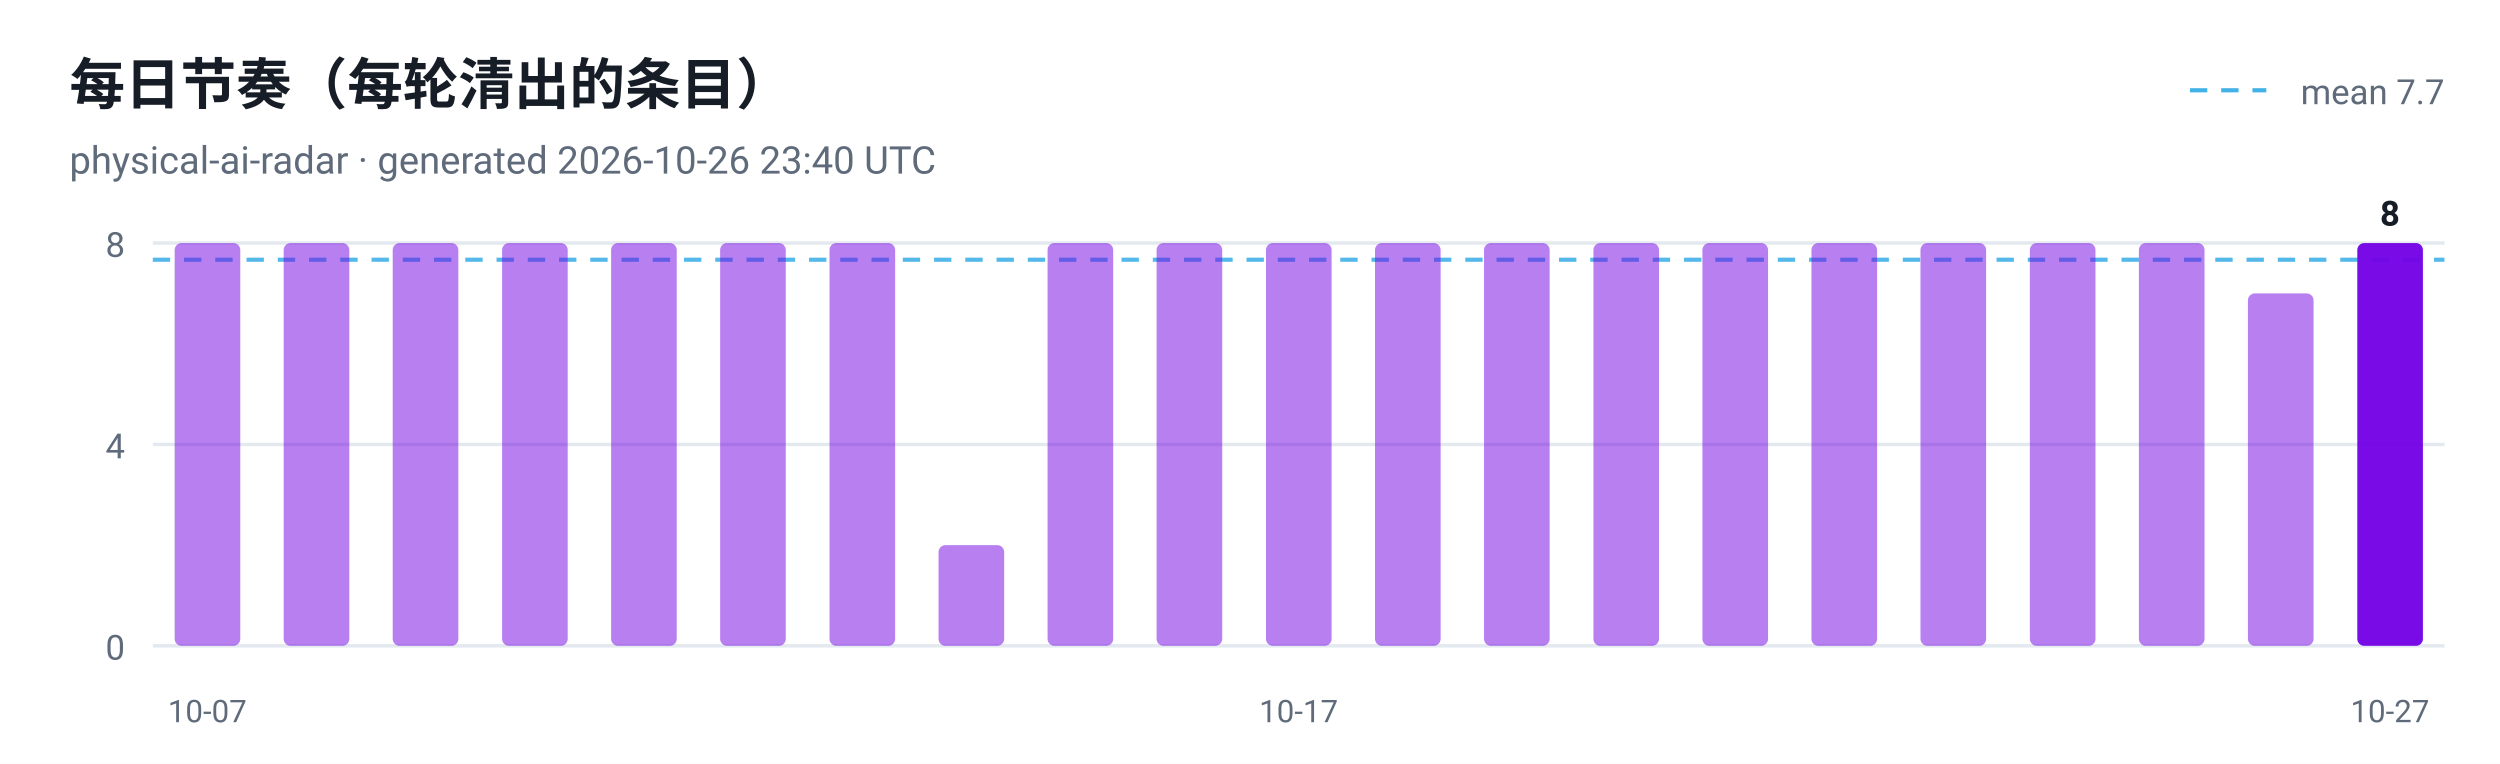
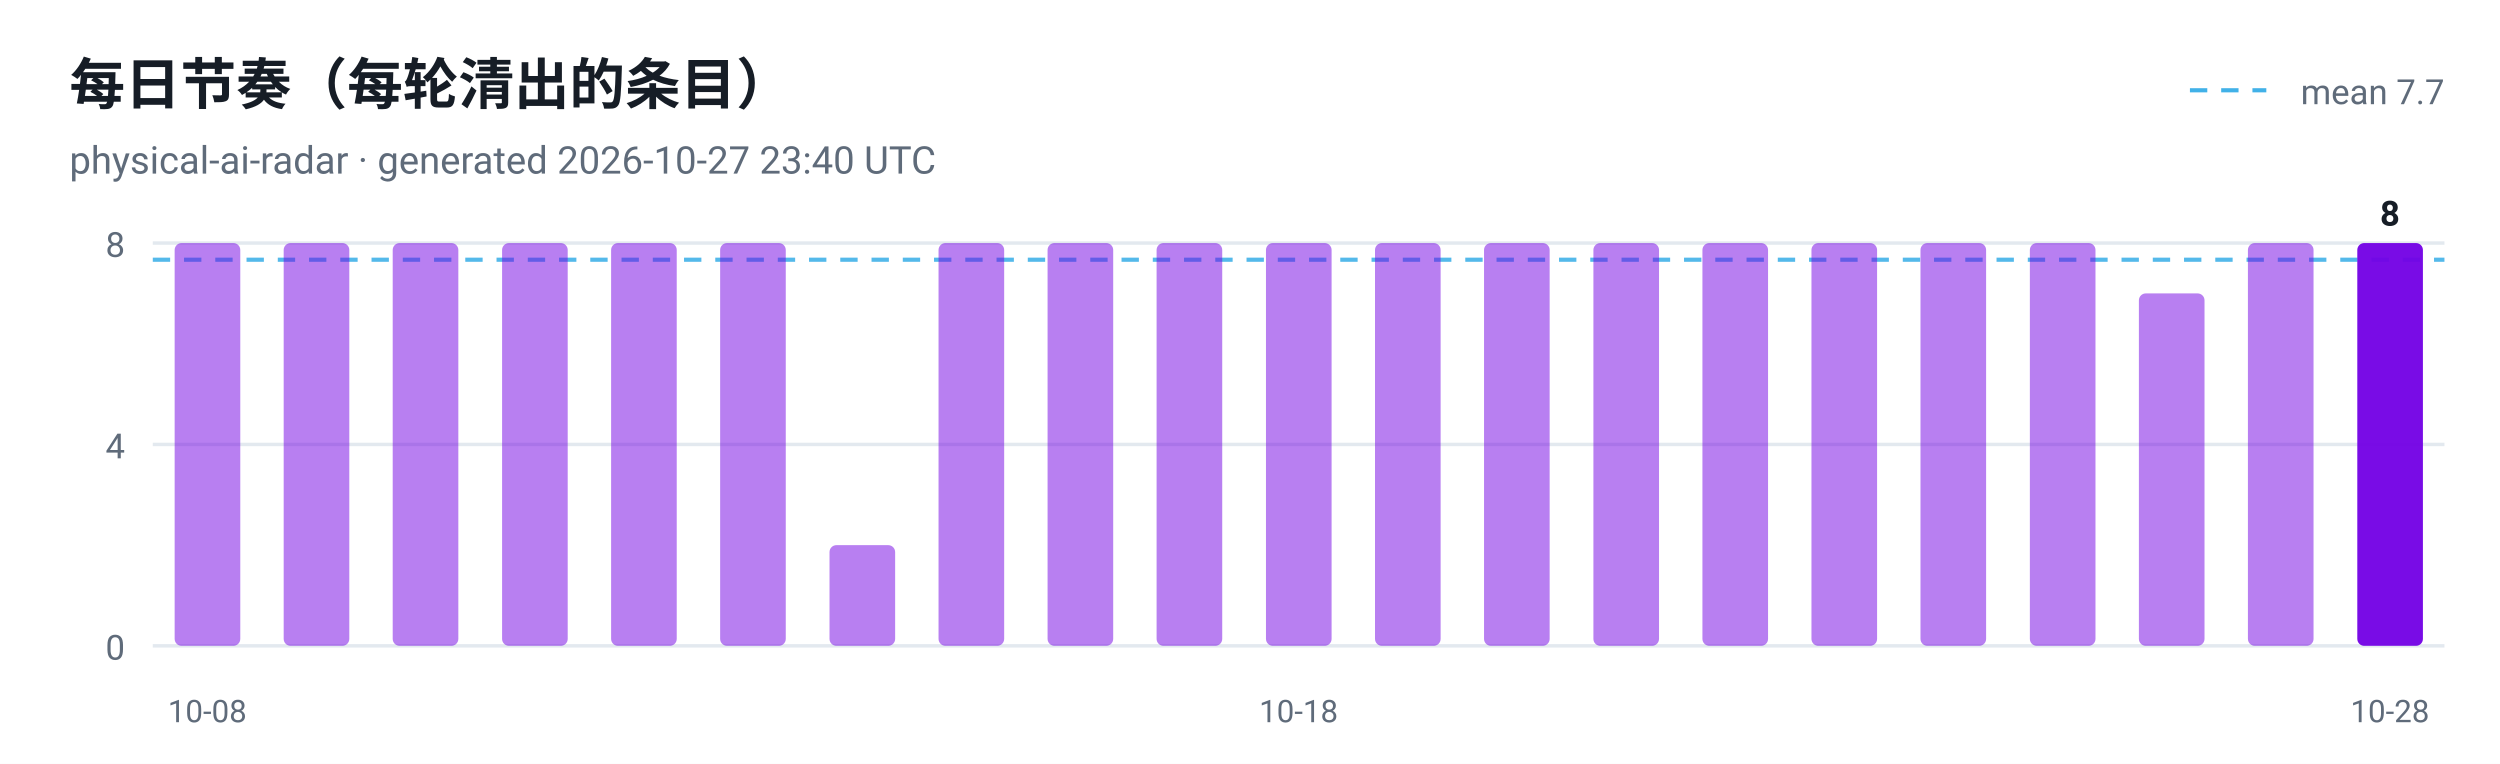
<svg xmlns="http://www.w3.org/2000/svg" viewBox="0 0 720 220" width="720" height="220" role="img" aria-label="每日节奏（每轮清出的条目）">
  <style>
  .plate { fill: #ffffff }
  .ink { fill: #161d26 }
  .muted { fill: #5f6b7a }
  .grid { stroke: #e3e9ef }
  @media (prefers-color-scheme: dark) {
    .plate { fill: #0d1117 }
    .ink { fill: #e6edf3 }
    .muted { fill: #8b949e }
    .grid { stroke: #30363d }
  }
</style>
  <rect class="plate" width="720" height="220" />
  <text x="20" y="30" font-family="ui-sans-serif, -apple-system, 'Segoe UI', Roboto, Helvetica, Arial, sans-serif" font-size="16" font-weight="700" class="ink">每日节奏（每轮清出的条目）</text>
-   <text x="20" y="50" font-family="ui-sans-serif, -apple-system, 'Segoe UI', Roboto, Helvetica, Arial, sans-serif" font-size="11" class="muted">physical-ai-radar · generated 2026-10-26 23:40 UTC</text>
+   <text x="20" y="50" font-family="ui-sans-serif, -apple-system, 'Segoe UI', Roboto, Helvetica, Arial, sans-serif" font-size="11" class="muted">physical-ai-radar · generated 2026-10-27 23:40 UTC</text>
  <line x1="44" y1="186.0" x2="704" y2="186.0" class="grid" />
  <text x="36" y="190.0" text-anchor="end" font-family="ui-sans-serif, -apple-system, 'Segoe UI', Roboto, Helvetica, Arial, sans-serif" font-size="10" fill="#5f6b7a">0</text>
  <line x1="44" y1="128.0" x2="704" y2="128.0" class="grid" />
  <text x="36" y="132.0" text-anchor="end" font-family="ui-sans-serif, -apple-system, 'Segoe UI', Roboto, Helvetica, Arial, sans-serif" font-size="10" fill="#5f6b7a">4</text>
  <line x1="44" y1="70.0" x2="704" y2="70.0" class="grid" />
  <text x="36" y="74.0" text-anchor="end" font-family="ui-sans-serif, -apple-system, 'Segoe UI', Roboto, Helvetica, Arial, sans-serif" font-size="10" fill="#5f6b7a">8</text>
  <line x1="44" y1="74.8" x2="704" y2="74.8" stroke="#41b1e8" stroke-width="1.2" stroke-dasharray="5 4" opacity="0.9" />
  <line x1="630.7" y1="26" x2="652.7" y2="26" stroke="#41b1e8" stroke-width="1.2" stroke-dasharray="5 4" />
  <text class="muted" x="704" y="30" text-anchor="end" font-family="ui-sans-serif, -apple-system, 'Segoe UI', Roboto, Helvetica, Arial, sans-serif" font-size="10">mean 7.7</text>
  <rect x="50.3" y="70.0" width="18.9" height="116.0" rx="2" fill="#7300e5" fill-opacity="0.5" />
-   <text x="59.7" y="208" text-anchor="middle" font-family="ui-sans-serif, -apple-system, 'Segoe UI', Roboto, Helvetica, Arial, sans-serif" font-size="9" fill="#5f6b7a">10-07</text>
+   <text x="59.7" y="208" text-anchor="middle" font-family="ui-sans-serif, -apple-system, 'Segoe UI', Roboto, Helvetica, Arial, sans-serif" font-size="9" fill="#5f6b7a">10-08</text>
  <rect x="81.7" y="70.0" width="18.9" height="116.0" rx="2" fill="#7300e5" fill-opacity="0.5" />
  <rect x="113.1" y="70.0" width="18.9" height="116.0" rx="2" fill="#7300e5" fill-opacity="0.5" />
  <rect x="144.6" y="70.0" width="18.9" height="116.0" rx="2" fill="#7300e5" fill-opacity="0.5" />
  <rect x="176.0" y="70.0" width="18.9" height="116.0" rx="2" fill="#7300e5" fill-opacity="0.5" />
  <rect x="207.4" y="70.0" width="18.9" height="116.0" rx="2" fill="#7300e5" fill-opacity="0.5" />
-   <rect x="238.9" y="70.0" width="18.9" height="116.0" rx="2" fill="#7300e5" fill-opacity="0.5" />
-   <rect x="270.3" y="157.0" width="18.9" height="29.0" rx="2" fill="#7300e5" fill-opacity="0.5" />
+   <rect x="238.9" y="157.0" width="18.9" height="29.0" rx="2" fill="#7300e5" fill-opacity="0.5" />
+   <rect x="270.3" y="70.0" width="18.9" height="116.0" rx="2" fill="#7300e5" fill-opacity="0.5" />
  <rect x="301.7" y="70.0" width="18.9" height="116.0" rx="2" fill="#7300e5" fill-opacity="0.5" />
  <rect x="333.1" y="70.0" width="18.9" height="116.0" rx="2" fill="#7300e5" fill-opacity="0.5" />
  <rect x="364.6" y="70.0" width="18.9" height="116.0" rx="2" fill="#7300e5" fill-opacity="0.5" />
-   <text x="374.0" y="208" text-anchor="middle" font-family="ui-sans-serif, -apple-system, 'Segoe UI', Roboto, Helvetica, Arial, sans-serif" font-size="9" fill="#5f6b7a">10-17</text>
+   <text x="374.0" y="208" text-anchor="middle" font-family="ui-sans-serif, -apple-system, 'Segoe UI', Roboto, Helvetica, Arial, sans-serif" font-size="9" fill="#5f6b7a">10-18</text>
  <rect x="396.0" y="70.0" width="18.9" height="116.0" rx="2" fill="#7300e5" fill-opacity="0.5" />
  <rect x="427.4" y="70.0" width="18.9" height="116.0" rx="2" fill="#7300e5" fill-opacity="0.5" />
  <rect x="458.9" y="70.0" width="18.9" height="116.0" rx="2" fill="#7300e5" fill-opacity="0.5" />
  <rect x="490.3" y="70.0" width="18.9" height="116.0" rx="2" fill="#7300e5" fill-opacity="0.5" />
  <rect x="521.7" y="70.0" width="18.9" height="116.0" rx="2" fill="#7300e5" fill-opacity="0.5" />
  <rect x="553.1" y="70.0" width="18.9" height="116.0" rx="2" fill="#7300e5" fill-opacity="0.5" />
  <rect x="584.6" y="70.0" width="18.9" height="116.0" rx="2" fill="#7300e5" fill-opacity="0.5" />
-   <rect x="616.0" y="70.0" width="18.9" height="116.0" rx="2" fill="#7300e5" fill-opacity="0.5" />
-   <rect x="647.4" y="84.5" width="18.9" height="101.5" rx="2" fill="#7300e5" fill-opacity="0.5" />
+   <rect x="616.0" y="84.5" width="18.9" height="101.5" rx="2" fill="#7300e5" fill-opacity="0.5" />
+   <rect x="647.4" y="70.0" width="18.9" height="116.0" rx="2" fill="#7300e5" fill-opacity="0.5" />
  <rect x="678.9" y="70.0" width="18.9" height="116.0" rx="2" fill="#7300e5" fill-opacity="0.95" />
  <text class="ink" x="688.3" y="65.0" text-anchor="middle" font-family="ui-sans-serif, -apple-system, 'Segoe UI', Roboto, Helvetica, Arial, sans-serif" font-size="10" font-weight="700">8</text>
-   <text x="688.3" y="208" text-anchor="middle" font-family="ui-sans-serif, -apple-system, 'Segoe UI', Roboto, Helvetica, Arial, sans-serif" font-size="9" fill="#5f6b7a">10-27</text>
+   <text x="688.3" y="208" text-anchor="middle" font-family="ui-sans-serif, -apple-system, 'Segoe UI', Roboto, Helvetica, Arial, sans-serif" font-size="9" fill="#5f6b7a">10-28</text>
</svg>
